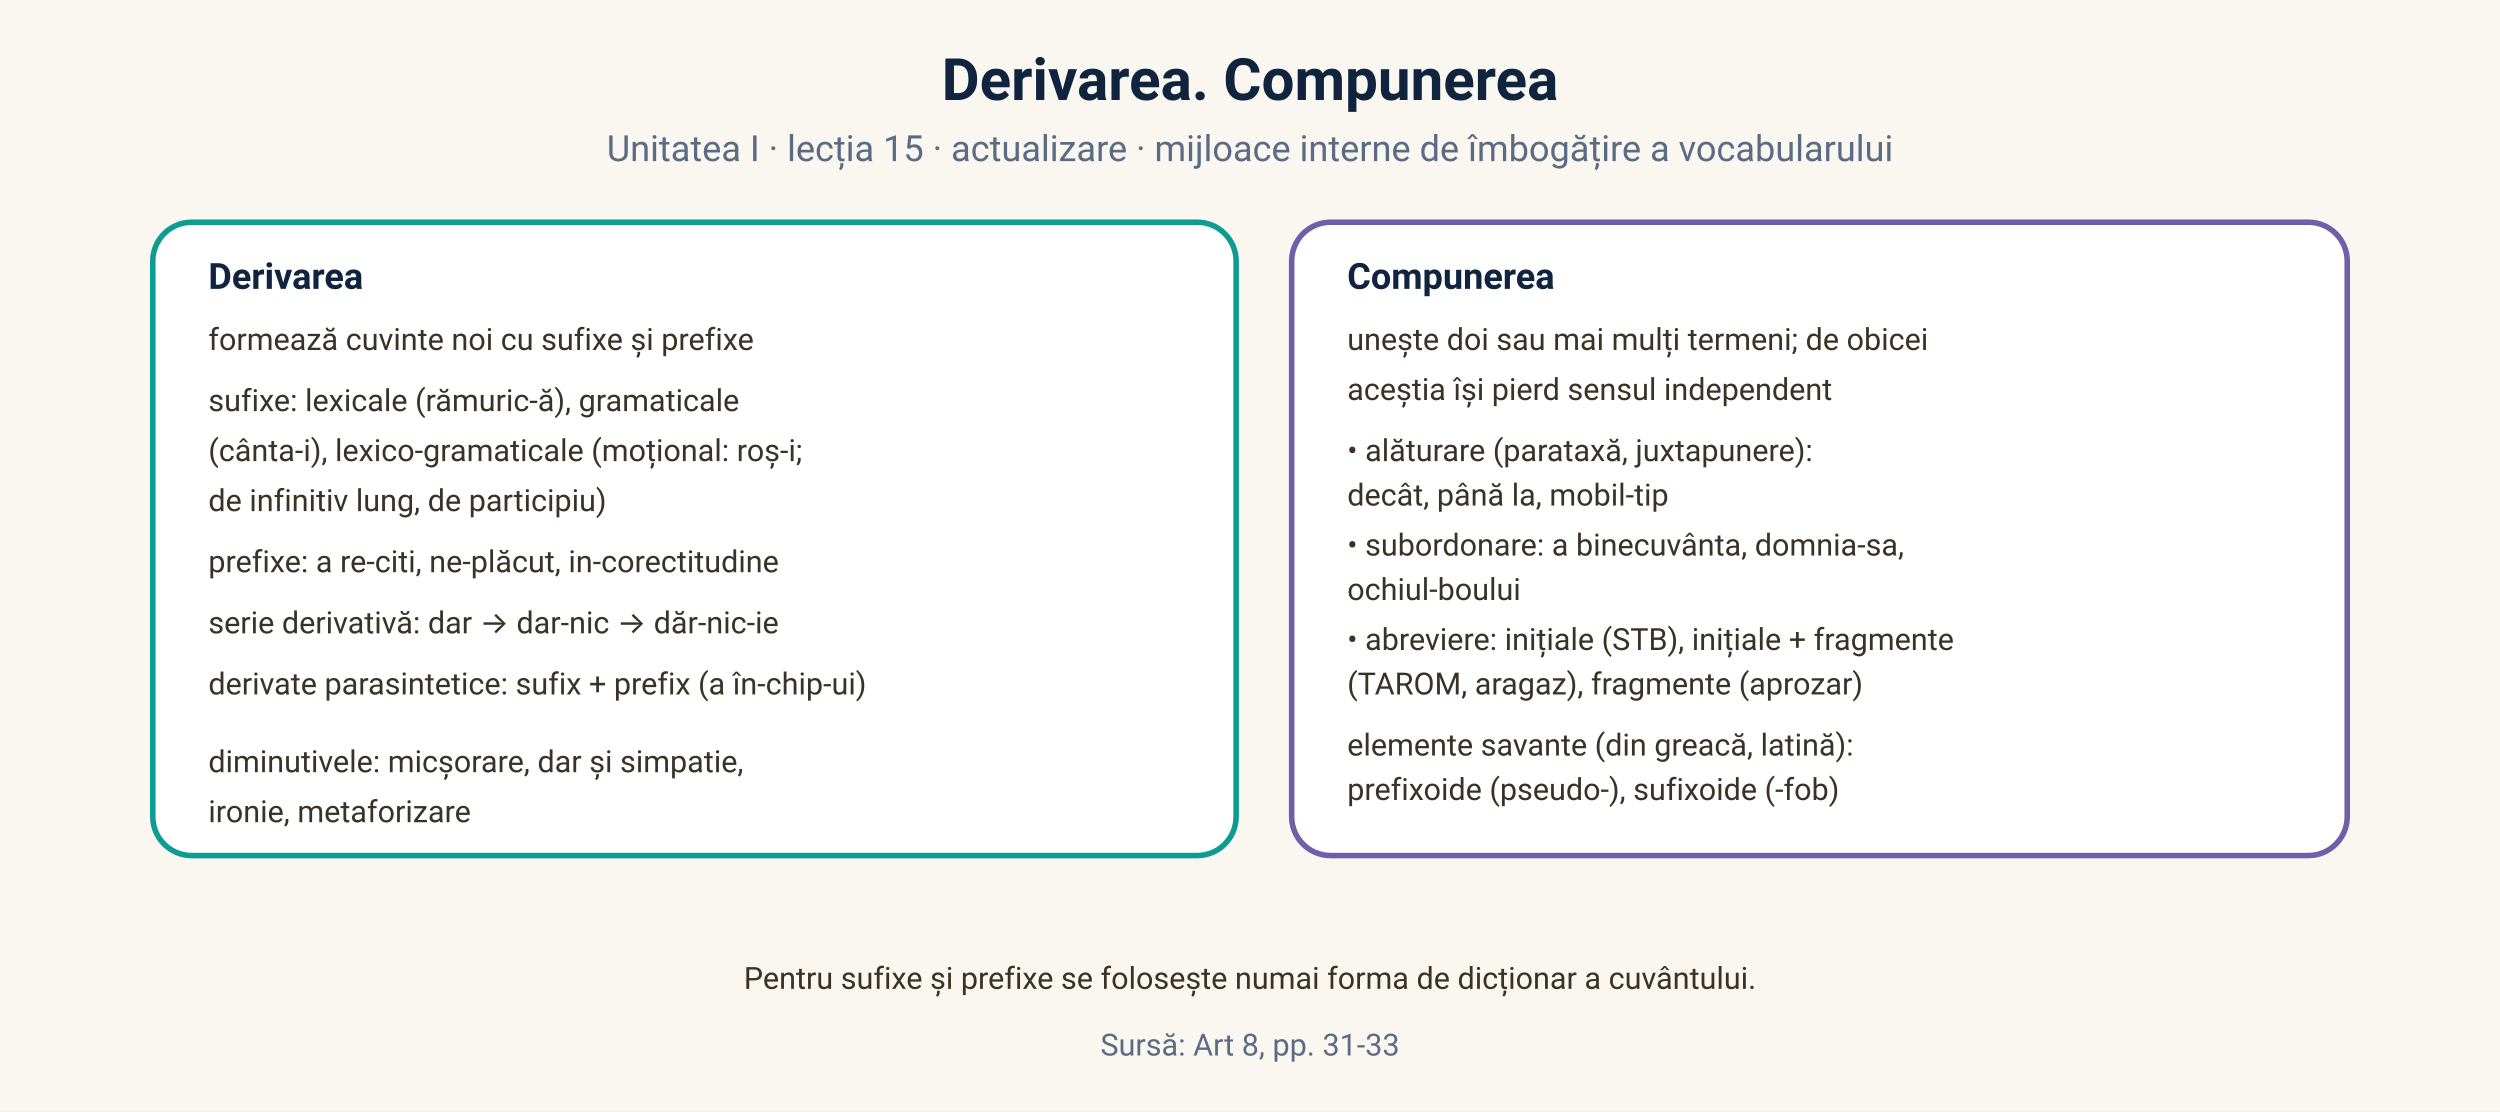
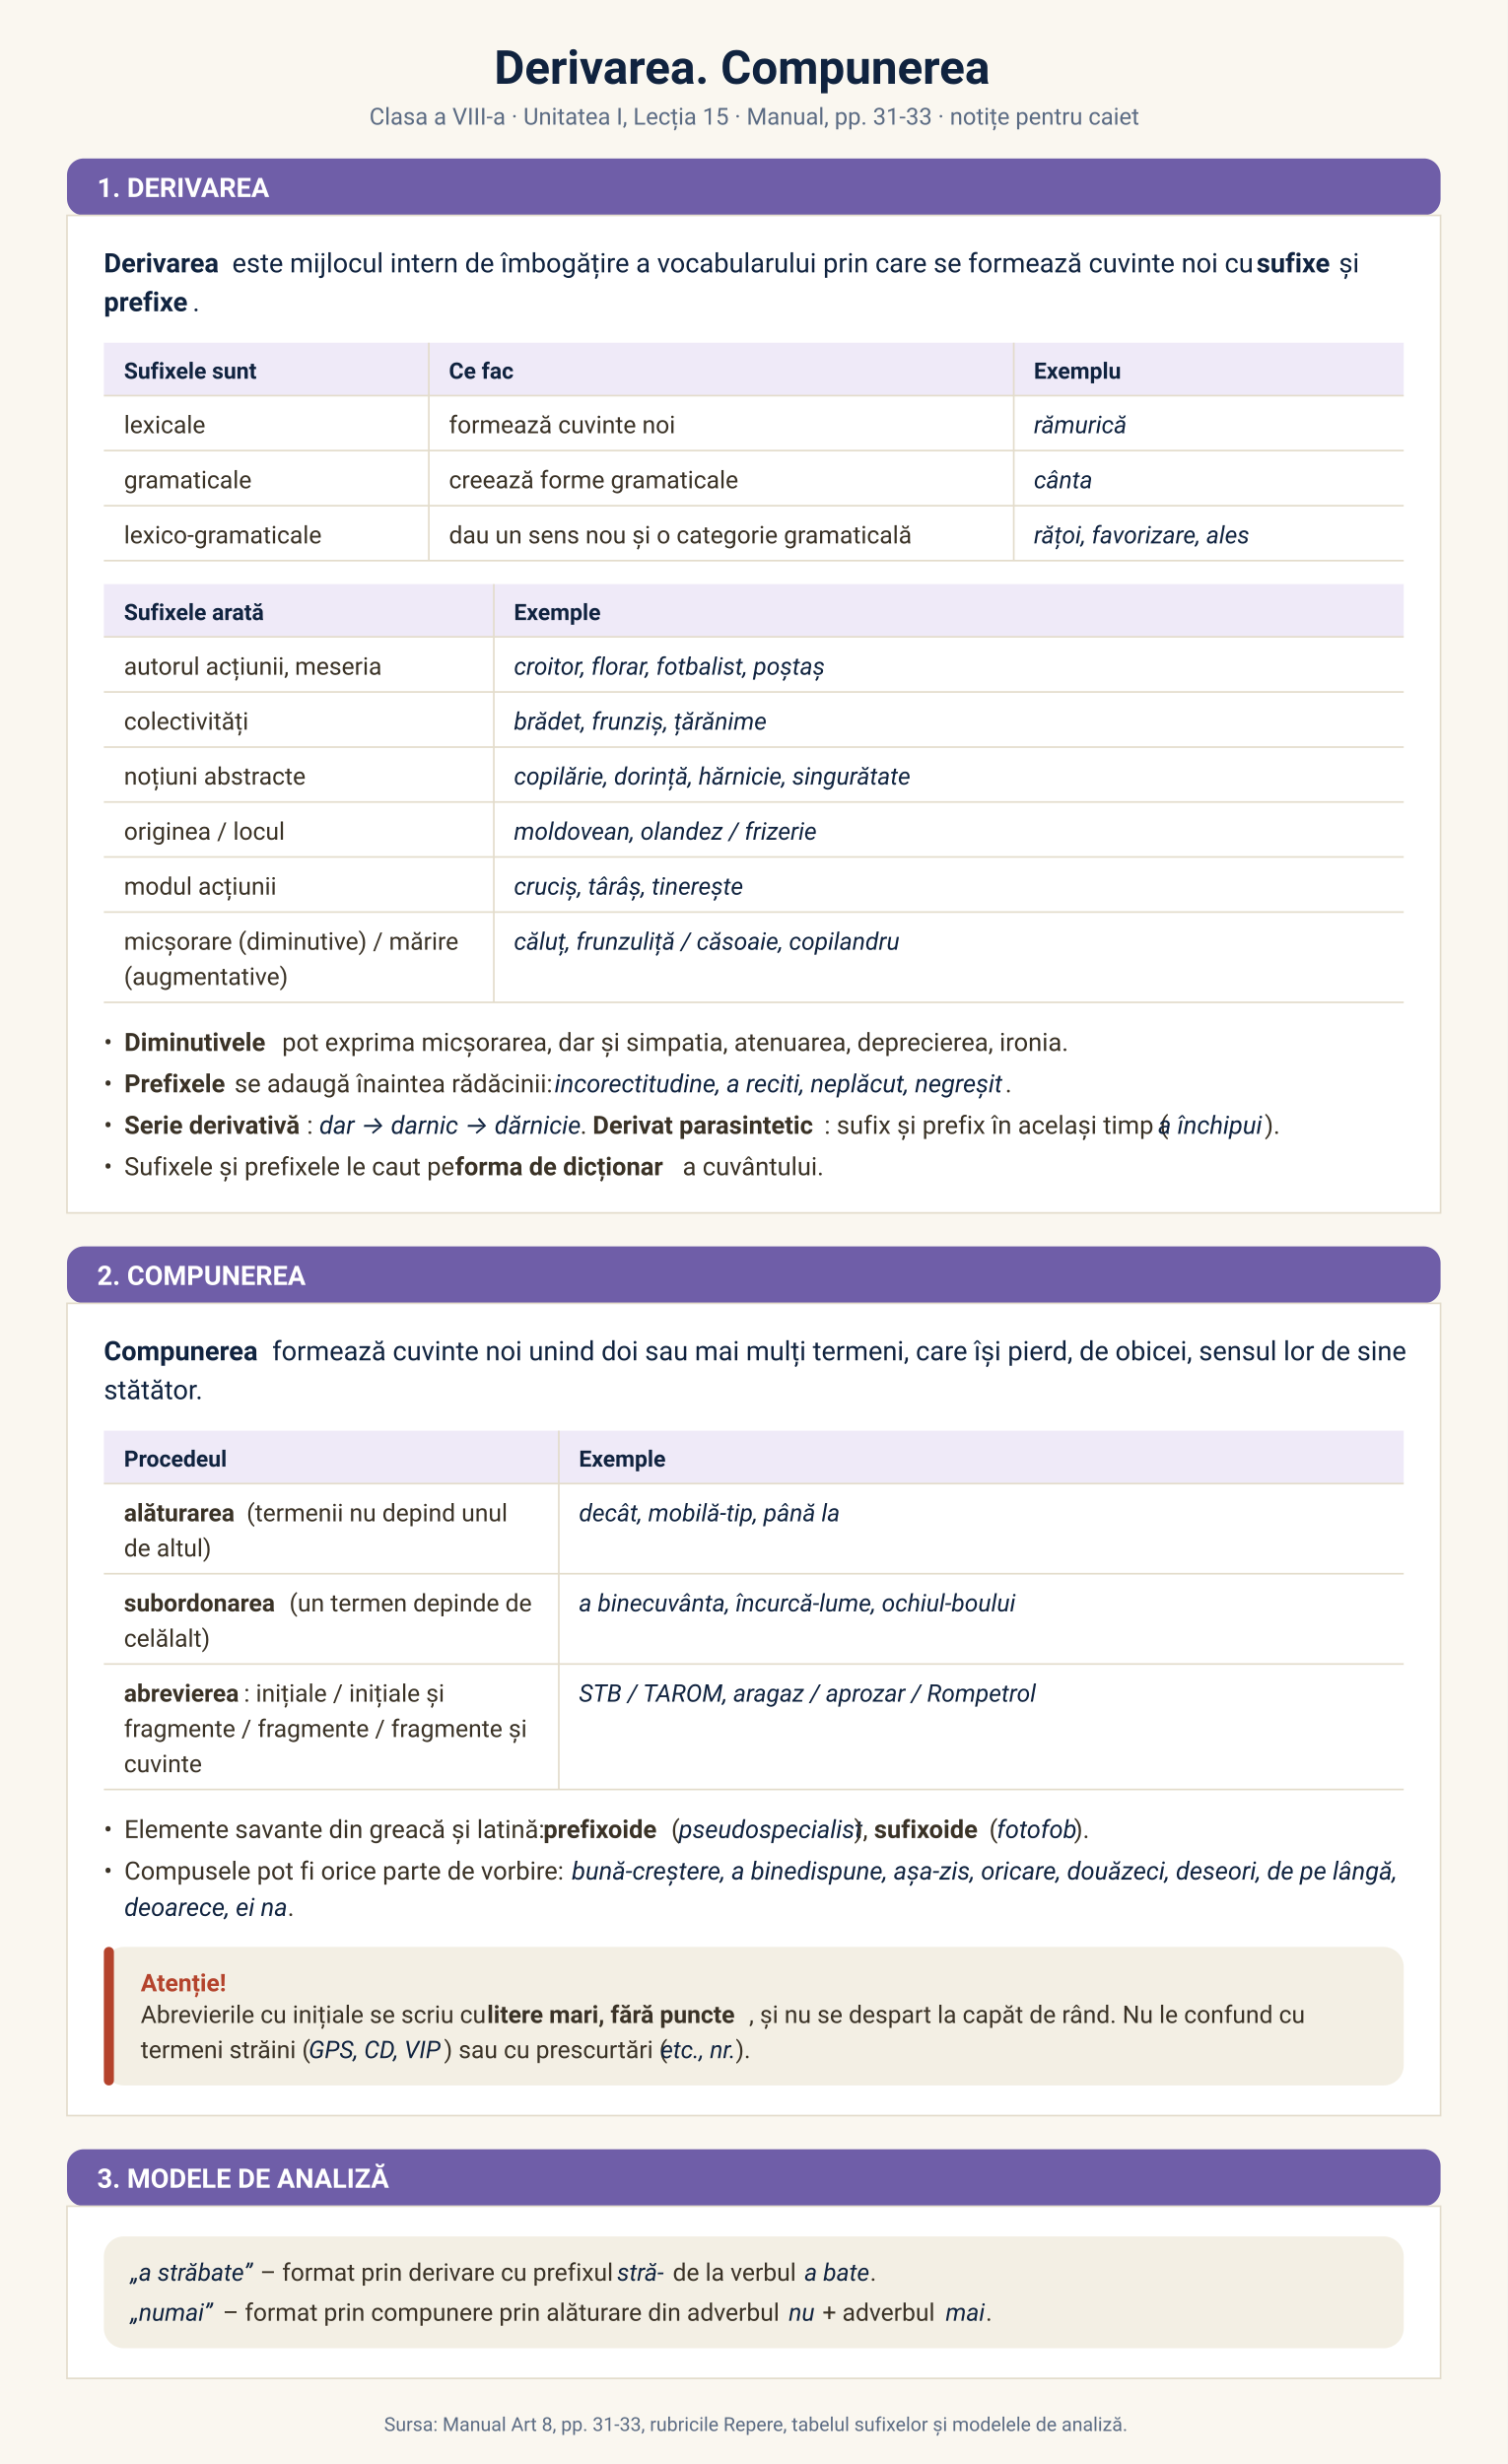
- <svg xmlns="http://www.w3.org/2000/svg" viewBox="0 0 900 400" font-family="'Segoe UI', 'Plus Jakarta Sans', -apple-system, Roboto, sans-serif">
-   <rect width="900" height="400" fill="#faf7f0" />
-   <text x="450" y="36" text-anchor="middle" font-size="21" font-weight="700" fill="#10233f">Derivarea. Compunerea</text>
-   <text x="450" y="58" text-anchor="middle" font-size="13" fill="#5b6b83">Unitatea I · lecția 15 · actualizare · mijloace interne de îmbogățire a vocabularului</text>
-   <rect x="55" y="80" width="390" height="228" rx="14" fill="#ffffff" stroke="#0d9c92" stroke-width="2" />
-   <text x="75" y="104" font-size="13" font-weight="700" fill="#10233f">Derivarea</text>
-   <text font-size="11" fill="#3a3226">
-     <tspan x="75" y="126">formează cuvinte noi cu sufixe și prefixe</tspan>
-     <tspan x="75" y="148">sufixe: lexicale (rămuric-ă), gramaticale</tspan>
-     <tspan x="75" y="166">(cânta-i), lexico-gramaticale (moțional: roș-i;</tspan>
-     <tspan x="75" y="184">de infinitiv lung, de participiu)</tspan>
-     <tspan x="75" y="206">prefixe: a re-citi, ne-plăcut, in-corectitudine</tspan>
-     <tspan x="75" y="228">serie derivativă: dar → dar-nic → dăr-nic-ie</tspan>
-     <tspan x="75" y="250">derivate parasintetice: sufix + prefix (a în-chip-ui)</tspan>
-     <tspan x="75" y="278">diminutivele: micșorare, dar și simpatie,</tspan>
-     <tspan x="75" y="296">ironie, metaforizare</tspan>
-   </text>
-   <rect x="465" y="80" width="380" height="228" rx="14" fill="#ffffff" stroke="#6f5ea8" stroke-width="2" />
-   <text x="485" y="104" font-size="13" font-weight="700" fill="#10233f">Compunerea</text>
-   <text font-size="11" fill="#3a3226">
-     <tspan x="485" y="126">unește doi sau mai mulți termeni; de obicei</tspan>
-     <tspan x="485" y="144">aceștia își pierd sensul independent</tspan>
-     <tspan x="485" y="166">• alăturare (parataxă, juxtapunere):</tspan>
-     <tspan x="485" y="182">  decât, până la, mobil-tip</tspan>
-     <tspan x="485" y="200">• subordonare: a binecuvânta, domnia-sa,</tspan>
-     <tspan x="485" y="216">  ochiul-boului</tspan>
-     <tspan x="485" y="234">• abreviere: inițiale (STB), inițiale + fragmente</tspan>
-     <tspan x="485" y="250">  (TAROM, aragaz), fragmente (aprozar)</tspan>
-     <tspan x="485" y="272">elemente savante (din greacă, latină):</tspan>
-     <tspan x="485" y="288">prefixoide (pseudo-), sufixoide (-fob)</tspan>
-   </text>
-   <text x="450" y="356" text-anchor="middle" font-size="11" fill="#3a3226">Pentru sufixe și prefixe se folosește numai forma de dicționar a cuvântului.</text>
-   <text x="450" y="380" text-anchor="middle" font-size="11" fill="#5b6b83">Sursă: Art 8, pp. 31-33</text>
+ <svg xmlns="http://www.w3.org/2000/svg" viewBox="0 0 900 1471" font-family="'Segoe UI', 'Plus Jakarta Sans', -apple-system, Roboto, sans-serif">
+   <rect width="900" height="1471" fill="#faf7f0" />
+   <text x="295.0" y="50.0" font-size="28" fill="#10233f" font-weight="700" textLength="310.2" lengthAdjust="spacing">Derivarea. Compunerea</text>
+   <text x="220.5" y="74.4" font-size="14" fill="#5b6b83" textLength="458.9" lengthAdjust="spacing">Clasa a VIII-a · Unitatea I, Lecția 15 · Manual, pp. 31-33 · notițe pentru caiet</text>
+   <rect x="40" y="94.6" width="820" height="34" rx="10" fill="#6f5ea8" />
+   <text x="58" y="117.6" font-size="16" font-weight="700" fill="#ffffff">1. DERIVAREA</text>
+   <rect x="40" y="128.6" width="820" height="595.5" fill="#ffffff" stroke="#e3dccb" />
+   <text x="62.0" y="162.6" font-size="16" fill="#10233f" font-weight="700" textLength="72.3" lengthAdjust="spacing">Derivarea</text>
+   <text x="138.6" y="162.6" font-size="16" fill="#10233f" textLength="607.2" lengthAdjust="spacing">este mijlocul intern de îmbogățire a vocabularului prin care se formează cuvinte noi cu</text>
+   <text x="750.1" y="162.6" font-size="16" fill="#10233f" font-weight="700" textLength="44.8" lengthAdjust="spacing">sufixe</text>
+   <text x="799.3" y="162.6" font-size="16" fill="#10233f" textLength="10.6" lengthAdjust="spacing">și</text>
+   <text x="62.0" y="185.8" font-size="16" fill="#10233f" font-weight="700" textLength="53.0" lengthAdjust="spacing">prefixe</text>
+   <text x="115.0" y="185.8" font-size="16" fill="#10233f" textLength="3.5" lengthAdjust="spacing">.</text>
+   <rect x="62.0" y="204.6" width="776.0" height="31.6" fill="#efeaf8" />
+   <text x="74.0" y="226.1" font-size="13.5" fill="#10233f" font-weight="700" textLength="81.9" lengthAdjust="spacing">Sufixele sunt</text>
+   <text x="268.0" y="226.1" font-size="13.5" fill="#10233f" font-weight="700" textLength="38.3" lengthAdjust="spacing">Ce fac</text>
+   <text x="617.2" y="226.1" font-size="13.5" fill="#10233f" font-weight="700" textLength="54.7" lengthAdjust="spacing">Exemplu</text>
+   <line x1="62.0" y1="236.2" x2="838.0" y2="236.2" stroke="#e3dccb" />
+   <text x="74.0" y="258.6" font-size="14.5" fill="#3a3226" textLength="46.3" lengthAdjust="spacing">lexicale</text>
+   <text x="268.0" y="258.6" font-size="14.5" fill="#3a3226" textLength="133.7" lengthAdjust="spacing">formează cuvinte noi</text>
+   <text x="617.2" y="258.6" font-size="14.5" fill="#10233f" font-style="italic" textLength="56.8" lengthAdjust="spacing">rămurică</text>
+   <line x1="62.0" y1="269.0" x2="838.0" y2="269.0" stroke="#e3dccb" />
+   <text x="74.0" y="291.5" font-size="14.5" fill="#3a3226" textLength="74.4" lengthAdjust="spacing">gramaticale</text>
+   <text x="268.0" y="291.5" font-size="14.5" fill="#3a3226" textLength="168.5" lengthAdjust="spacing">creează forme gramaticale</text>
+   <text x="617.2" y="291.5" font-size="14.5" fill="#10233f" font-style="italic" textLength="34.8" lengthAdjust="spacing">cânta</text>
+   <line x1="62.0" y1="301.9" x2="838.0" y2="301.9" stroke="#e3dccb" />
+   <text x="74.0" y="324.4" font-size="14.5" fill="#3a3226" textLength="116.6" lengthAdjust="spacing">lexico-gramaticale</text>
+   <text x="268.0" y="324.4" font-size="14.5" fill="#3a3226" textLength="273.3" lengthAdjust="spacing">dau un sens nou și o categorie gramaticală</text>
+   <text x="617.2" y="324.4" font-size="14.5" fill="#10233f" font-style="italic" textLength="130.5" lengthAdjust="spacing">rățoi, favorizare, ales</text>
+   <line x1="62.0" y1="334.7" x2="838.0" y2="334.7" stroke="#e3dccb" />
+   <line x1="256.0" y1="204.6" x2="256.0" y2="334.7" stroke="#e3dccb" />
+   <line x1="605.2" y1="204.6" x2="605.2" y2="334.7" stroke="#e3dccb" />
+   <rect x="62.0" y="348.7" width="776.0" height="31.6" fill="#efeaf8" />
+   <text x="74.0" y="370.2" font-size="13.5" fill="#10233f" font-weight="700" textLength="86.8" lengthAdjust="spacing">Sufixele arată</text>
+   <text x="306.8" y="370.2" font-size="13.5" fill="#10233f" font-weight="700" textLength="53.7" lengthAdjust="spacing">Exemple</text>
+   <line x1="62.0" y1="380.2" x2="838.0" y2="380.2" stroke="#e3dccb" />
+   <text x="74.0" y="402.8" font-size="14.5" fill="#3a3226" textLength="152.5" lengthAdjust="spacing">autorul acțiunii, meseria</text>
+   <text x="306.8" y="402.8" font-size="14.5" fill="#10233f" font-style="italic" textLength="186.6" lengthAdjust="spacing">croitor, florar, fotbalist, poștaș</text>
+   <line x1="62.0" y1="413.1" x2="838.0" y2="413.1" stroke="#e3dccb" />
+   <text x="74.0" y="435.6" font-size="14.5" fill="#3a3226" textLength="72.5" lengthAdjust="spacing">colectivități</text>
+   <text x="306.8" y="435.6" font-size="14.5" fill="#10233f" font-style="italic" textLength="153.6" lengthAdjust="spacing">brădet, frunziș, țărănime</text>
+   <line x1="62.0" y1="446.0" x2="838.0" y2="446.0" stroke="#e3dccb" />
+   <text x="74.0" y="468.4" font-size="14.5" fill="#3a3226" textLength="107.7" lengthAdjust="spacing">noțiuni abstracte</text>
+   <text x="306.8" y="468.4" font-size="14.5" fill="#10233f" font-style="italic" textLength="241.3" lengthAdjust="spacing">copilărie, dorință, hărnicie, singurătate</text>
+   <line x1="62.0" y1="478.8" x2="838.0" y2="478.8" stroke="#e3dccb" />
+   <text x="74.0" y="501.3" font-size="14.5" fill="#3a3226" textLength="96.3" lengthAdjust="spacing">originea / locul</text>
+   <text x="306.8" y="501.3" font-size="14.5" fill="#10233f" font-style="italic" textLength="182.4" lengthAdjust="spacing">moldovean, olandez / frizerie</text>
+   <line x1="62.0" y1="511.6" x2="838.0" y2="511.6" stroke="#e3dccb" />
+   <text x="74.0" y="534.1" font-size="14.5" fill="#3a3226" textLength="91.2" lengthAdjust="spacing">modul acțiunii</text>
+   <text x="306.8" y="534.1" font-size="14.5" fill="#10233f" font-style="italic" textLength="134.7" lengthAdjust="spacing">cruciș, târâș, tinerește</text>
+   <line x1="62.0" y1="544.5" x2="838.0" y2="544.5" stroke="#e3dccb" />
+   <text x="74.0" y="567.0" font-size="14.5" fill="#3a3226" textLength="196.9" lengthAdjust="spacing">micșorare (diminutive) / mărire</text>
+   <text x="74.0" y="588.0" font-size="14.5" fill="#3a3226" textLength="96.4" lengthAdjust="spacing">(augmentative)</text>
+   <text x="306.8" y="567.0" font-size="14.5" fill="#10233f" font-style="italic" textLength="232.3" lengthAdjust="spacing">căluț, frunzuliță / căsoaie, copilandru</text>
+   <line x1="62.0" y1="598.4" x2="838.0" y2="598.4" stroke="#e3dccb" />
+   <line x1="294.8" y1="348.7" x2="294.8" y2="598.4" stroke="#e3dccb" />
+   <text x="62.0" y="627.4" font-size="15" fill="#3a3226">•</text>
+   <text x="74.2" y="627.4" font-size="15" fill="#3a3226" font-weight="700" textLength="90.1" lengthAdjust="spacing">Diminutivele</text>
+   <text x="168.4" y="627.4" font-size="15" fill="#3a3226" textLength="465.1" lengthAdjust="spacing">pot exprima micșorarea, dar și simpatia, atenuarea, deprecierea, ironia.</text>
+   <text x="62.0" y="652.1" font-size="15" fill="#3a3226">•</text>
+   <text x="74.2" y="652.1" font-size="15" fill="#3a3226" font-weight="700" textLength="61.8" lengthAdjust="spacing">Prefixele</text>
+   <text x="140.0" y="652.1" font-size="15" fill="#3a3226" textLength="186.9" lengthAdjust="spacing">se adaugă înaintea rădăcinii:</text>
+   <text x="331.0" y="652.1" font-size="15" fill="#10233f" font-style="italic" textLength="269.1" lengthAdjust="spacing">incorectitudine, a reciti, neplăcut, negreșit</text>
+   <text x="600.1" y="652.1" font-size="15" fill="#3a3226" textLength="3.3" lengthAdjust="spacing">.</text>
+   <text x="62.0" y="676.9" font-size="15" fill="#3a3226">•</text>
+   <text x="74.2" y="676.9" font-size="15" fill="#3a3226" font-weight="700" textLength="109.0" lengthAdjust="spacing">Serie derivativă</text>
+   <text x="183.2" y="676.9" font-size="15" fill="#3a3226" textLength="3.3" lengthAdjust="spacing">:</text>
+   <text x="190.6" y="676.9" font-size="15" fill="#10233f" font-style="italic" textLength="155.8" lengthAdjust="spacing">dar → darnic → dărnicie</text>
+   <text x="346.4" y="676.9" font-size="15" fill="#3a3226" textLength="3.3" lengthAdjust="spacing">.</text>
+   <text x="353.8" y="676.9" font-size="15" fill="#3a3226" font-weight="700" textLength="138.3" lengthAdjust="spacing">Derivat parasintetic</text>
+   <text x="492.1" y="676.9" font-size="15" fill="#3a3226" textLength="199.2" lengthAdjust="spacing">: sufix și prefix în același timp (</text>
+   <text x="691.3" y="676.9" font-size="15" fill="#10233f" font-style="italic" textLength="63.8" lengthAdjust="spacing">a închipui</text>
+   <text x="755.0" y="676.9" font-size="15" fill="#3a3226" textLength="7.8" lengthAdjust="spacing">).</text>
+   <text x="62.0" y="701.6" font-size="15" fill="#3a3226">•</text>
+   <text x="74.2" y="701.6" font-size="15" fill="#3a3226" textLength="193.5" lengthAdjust="spacing">Sufixele și prefixele le caut pe</text>
+   <text x="271.7" y="701.6" font-size="15" fill="#3a3226" font-weight="700" textLength="131.7" lengthAdjust="spacing">forma de dicționar</text>
+   <text x="407.5" y="701.6" font-size="15" fill="#3a3226" textLength="83.2" lengthAdjust="spacing">a cuvântului.</text>
+   <rect x="40" y="744.1" width="820" height="34" rx="10" fill="#6f5ea8" />
+   <text x="58" y="767.1" font-size="16" font-weight="700" fill="#ffffff">2. COMPUNEREA</text>
+   <rect x="40" y="778.1" width="820" height="484.9" fill="#ffffff" stroke="#e3dccb" />
+   <text x="62.0" y="812.1" font-size="16" fill="#10233f" font-weight="700" textLength="96.2" lengthAdjust="spacing">Compunerea</text>
+   <text x="162.5" y="812.1" font-size="16" fill="#10233f" textLength="675.4" lengthAdjust="spacing">formează cuvinte noi unind doi sau mai mulți termeni, care își pierd, de obicei, sensul lor de sine</text>
+   <text x="62.0" y="835.3" font-size="16" fill="#10233f" textLength="57.9" lengthAdjust="spacing">stătător.</text>
+   <rect x="62.0" y="854.1" width="776.0" height="31.6" fill="#efeaf8" />
+   <text x="74.0" y="875.6" font-size="13.5" fill="#10233f" font-weight="700" textLength="63.3" lengthAdjust="spacing">Procedeul</text>
+   <text x="345.6" y="875.6" font-size="13.5" fill="#10233f" font-weight="700" textLength="53.7" lengthAdjust="spacing">Exemple</text>
+   <line x1="62.0" y1="885.7" x2="838.0" y2="885.7" stroke="#e3dccb" />
+   <text x="74.0" y="908.2" font-size="14.5" fill="#3a3226" font-weight="700" textLength="69.3" lengthAdjust="spacing">alăturarea</text>
+   <text x="147.2" y="908.2" font-size="14.5" fill="#3a3226" textLength="158.6" lengthAdjust="spacing">(termenii nu depind unul</text>
+   <text x="74.0" y="929.2" font-size="14.5" fill="#3a3226" textLength="51.9" lengthAdjust="spacing">de altul)</text>
+   <text x="345.6" y="908.2" font-size="14.5" fill="#10233f" font-style="italic" textLength="160.7" lengthAdjust="spacing">decât, mobilă-tip, până la</text>
+   <line x1="62.0" y1="939.5" x2="838.0" y2="939.5" stroke="#e3dccb" />
+   <text x="74.0" y="962.0" font-size="14.5" fill="#3a3226" font-weight="700" textLength="94.8" lengthAdjust="spacing">subordonarea</text>
+   <text x="172.7" y="962.0" font-size="14.5" fill="#3a3226" textLength="147.0" lengthAdjust="spacing">(un termen depinde de</text>
+   <text x="74.0" y="983.1" font-size="14.5" fill="#3a3226" textLength="48.7" lengthAdjust="spacing">celălalt)</text>
+   <text x="345.6" y="962.0" font-size="14.5" fill="#10233f" font-style="italic" textLength="268.8" lengthAdjust="spacing">a binecuvânta, încurcă-lume, ochiul-boului</text>
+   <line x1="62.0" y1="993.4" x2="838.0" y2="993.4" stroke="#e3dccb" />
+   <text x="74.0" y="1015.9" font-size="14.5" fill="#3a3226" font-weight="700" textLength="71.6" lengthAdjust="spacing">abrevierea</text>
+   <text x="145.6" y="1015.9" font-size="14.5" fill="#3a3226" textLength="118.2" lengthAdjust="spacing">: inițiale / inițiale și</text>
+   <text x="74.0" y="1037.0" font-size="14.5" fill="#3a3226" textLength="239.2" lengthAdjust="spacing">fragmente / fragmente / fragmente și</text>
+   <text x="74.0" y="1058.0" font-size="14.5" fill="#3a3226" textLength="46.1" lengthAdjust="spacing">cuvinte</text>
+   <text x="345.6" y="1015.9" font-size="14.5" fill="#10233f" font-style="italic" textLength="275.6" lengthAdjust="spacing">STB / TAROM, aragaz / aprozar / Rompetrol</text>
+   <line x1="62.0" y1="1068.3" x2="838.0" y2="1068.3" stroke="#e3dccb" />
+   <line x1="333.6" y1="854.1" x2="333.6" y2="1068.3" stroke="#e3dccb" />
+   <text x="62.0" y="1097.3" font-size="15" fill="#3a3226">•</text>
+   <text x="74.2" y="1097.3" font-size="15" fill="#3a3226" textLength="246.1" lengthAdjust="spacing">Elemente savante din greacă și latină:</text>
+   <text x="324.4" y="1097.3" font-size="15" fill="#3a3226" font-weight="700" textLength="72.3" lengthAdjust="spacing">prefixoide</text>
+   <text x="400.7" y="1097.3" font-size="15" fill="#3a3226" textLength="4.5" lengthAdjust="spacing">(</text>
+   <text x="405.2" y="1097.3" font-size="15" fill="#10233f" font-style="italic" textLength="104.7" lengthAdjust="spacing">pseudospecialist</text>
+   <text x="509.9" y="1097.3" font-size="15" fill="#3a3226" textLength="7.8" lengthAdjust="spacing">),</text>
+   <text x="521.8" y="1097.3" font-size="15" fill="#3a3226" font-weight="700" textLength="64.6" lengthAdjust="spacing">sufixoide</text>
+   <text x="590.5" y="1097.3" font-size="15" fill="#3a3226" textLength="4.5" lengthAdjust="spacing">(</text>
+   <text x="595.0" y="1097.3" font-size="15" fill="#10233f" font-style="italic" textLength="46.2" lengthAdjust="spacing">fotofob</text>
+   <text x="641.2" y="1097.3" font-size="15" fill="#3a3226" textLength="7.8" lengthAdjust="spacing">).</text>
+   <text x="62.0" y="1122.1" font-size="15" fill="#3a3226">•</text>
+   <text x="74.2" y="1122.1" font-size="15" fill="#3a3226" textLength="263.1" lengthAdjust="spacing">Compusele pot fi orice parte de vorbire:</text>
+   <text x="341.3" y="1122.1" font-size="15" fill="#10233f" font-style="italic" textLength="495.6" lengthAdjust="spacing">bună-creștere, a binedispune, așa-zis, oricare, douăzeci, deseori, de pe lângă,</text>
+   <text x="74.2" y="1143.8" font-size="15" fill="#10233f" font-style="italic" textLength="97.5" lengthAdjust="spacing">deoarece, ei na</text>
+   <text x="171.7" y="1143.8" font-size="15" fill="#3a3226" textLength="3.3" lengthAdjust="spacing">.</text>
+   <rect x="62.0" y="1162.3" width="776.0" height="82.7" rx="12" fill="#f3efe4" />
+   <rect x="62.0" y="1162.3" width="6" height="82.7" rx="3" fill="#b4432c" />
+   <text x="84.0" y="1188.8" font-size="14.5" fill="#b4432c" font-weight="700" textLength="54.8" lengthAdjust="spacing">Atenție!</text>
+   <text x="84.0" y="1207.7" font-size="14.5" fill="#3a3226" textLength="202.9" lengthAdjust="spacing">Abrevierile cu inițiale se scriu cu</text>
+   <text x="290.8" y="1207.7" font-size="14.5" fill="#3a3226" font-weight="700" textLength="156.5" lengthAdjust="spacing">litere mari, fără puncte</text>
+   <text x="447.2" y="1207.7" font-size="14.5" fill="#3a3226" textLength="330.6" lengthAdjust="spacing">, și nu se despart la capăt de rând. Nu le confund cu</text>
+   <text x="84.0" y="1228.7" font-size="14.5" fill="#3a3226" textLength="100.2" lengthAdjust="spacing">termeni străini (</text>
+   <text x="184.2" y="1228.7" font-size="14.5" fill="#10233f" font-style="italic" textLength="80.9" lengthAdjust="spacing">GPS, CD, VIP</text>
+   <text x="265.1" y="1228.7" font-size="14.5" fill="#3a3226" textLength="129.2" lengthAdjust="spacing">) sau cu prescurtări (</text>
+   <text x="394.3" y="1228.7" font-size="14.5" fill="#10233f" font-style="italic" textLength="44.9" lengthAdjust="spacing">etc., nr.</text>
+   <text x="439.2" y="1228.7" font-size="14.5" fill="#3a3226" textLength="7.5" lengthAdjust="spacing">).</text>
+   <rect x="40" y="1283.1" width="820" height="34" rx="10" fill="#6f5ea8" />
+   <text x="58" y="1306.1" font-size="16" font-weight="700" fill="#ffffff">3. MODELE DE ANALIZĂ</text>
+   <rect x="40" y="1317.1" width="820" height="102.8" fill="#ffffff" stroke="#e3dccb" />
+   <rect x="62.0" y="1335.1" width="776.0" height="66.8" rx="12" fill="#f3efe4" />
+   <text x="78.0" y="1361.6" font-size="14.5" fill="#10233f" font-style="italic" textLength="73.4" lengthAdjust="spacing">„a străbate”</text>
+   <text x="155.3" y="1361.6" font-size="14.5" fill="#3a3226" textLength="209.2" lengthAdjust="spacing">– format prin derivare cu prefixul</text>
+   <text x="368.4" y="1361.6" font-size="14.5" fill="#10233f" font-style="italic" textLength="29.3" lengthAdjust="spacing">stră-</text>
+   <text x="401.6" y="1361.6" font-size="14.5" fill="#3a3226" textLength="74.7" lengthAdjust="spacing">de la verbul</text>
+   <text x="480.2" y="1361.6" font-size="14.5" fill="#10233f" font-style="italic" textLength="39.1" lengthAdjust="spacing">a bate</text>
+   <text x="519.4" y="1361.6" font-size="14.5" fill="#3a3226" textLength="3.2" lengthAdjust="spacing">.</text>
+   <text x="78.0" y="1385.5" font-size="14.5" fill="#10233f" font-style="italic" textLength="51.0" lengthAdjust="spacing">„numai”</text>
+   <text x="133.0" y="1385.5" font-size="14.5" fill="#3a3226" textLength="333.9" lengthAdjust="spacing">– format prin compunere prin alăturare din adverbul</text>
+   <text x="470.8" y="1385.5" font-size="14.5" fill="#10233f" font-style="italic" textLength="16.2" lengthAdjust="spacing">nu</text>
+   <text x="491.0" y="1385.5" font-size="14.5" fill="#3a3226" textLength="69.6" lengthAdjust="spacing">+ adverbul</text>
+   <text x="564.5" y="1385.5" font-size="14.5" fill="#10233f" font-style="italic" textLength="24.1" lengthAdjust="spacing">mai</text>
+   <text x="588.5" y="1385.5" font-size="14.5" fill="#3a3226" textLength="3.2" lengthAdjust="spacing">.</text>
+   <text x="229.3" y="1451.3" font-size="11.5" fill="#5b6b83" textLength="441.4" lengthAdjust="spacing">Sursa: Manual Art 8, pp. 31-33, rubricile Repere, tabelul sufixelor și modelele de analiză.</text>
</svg>
